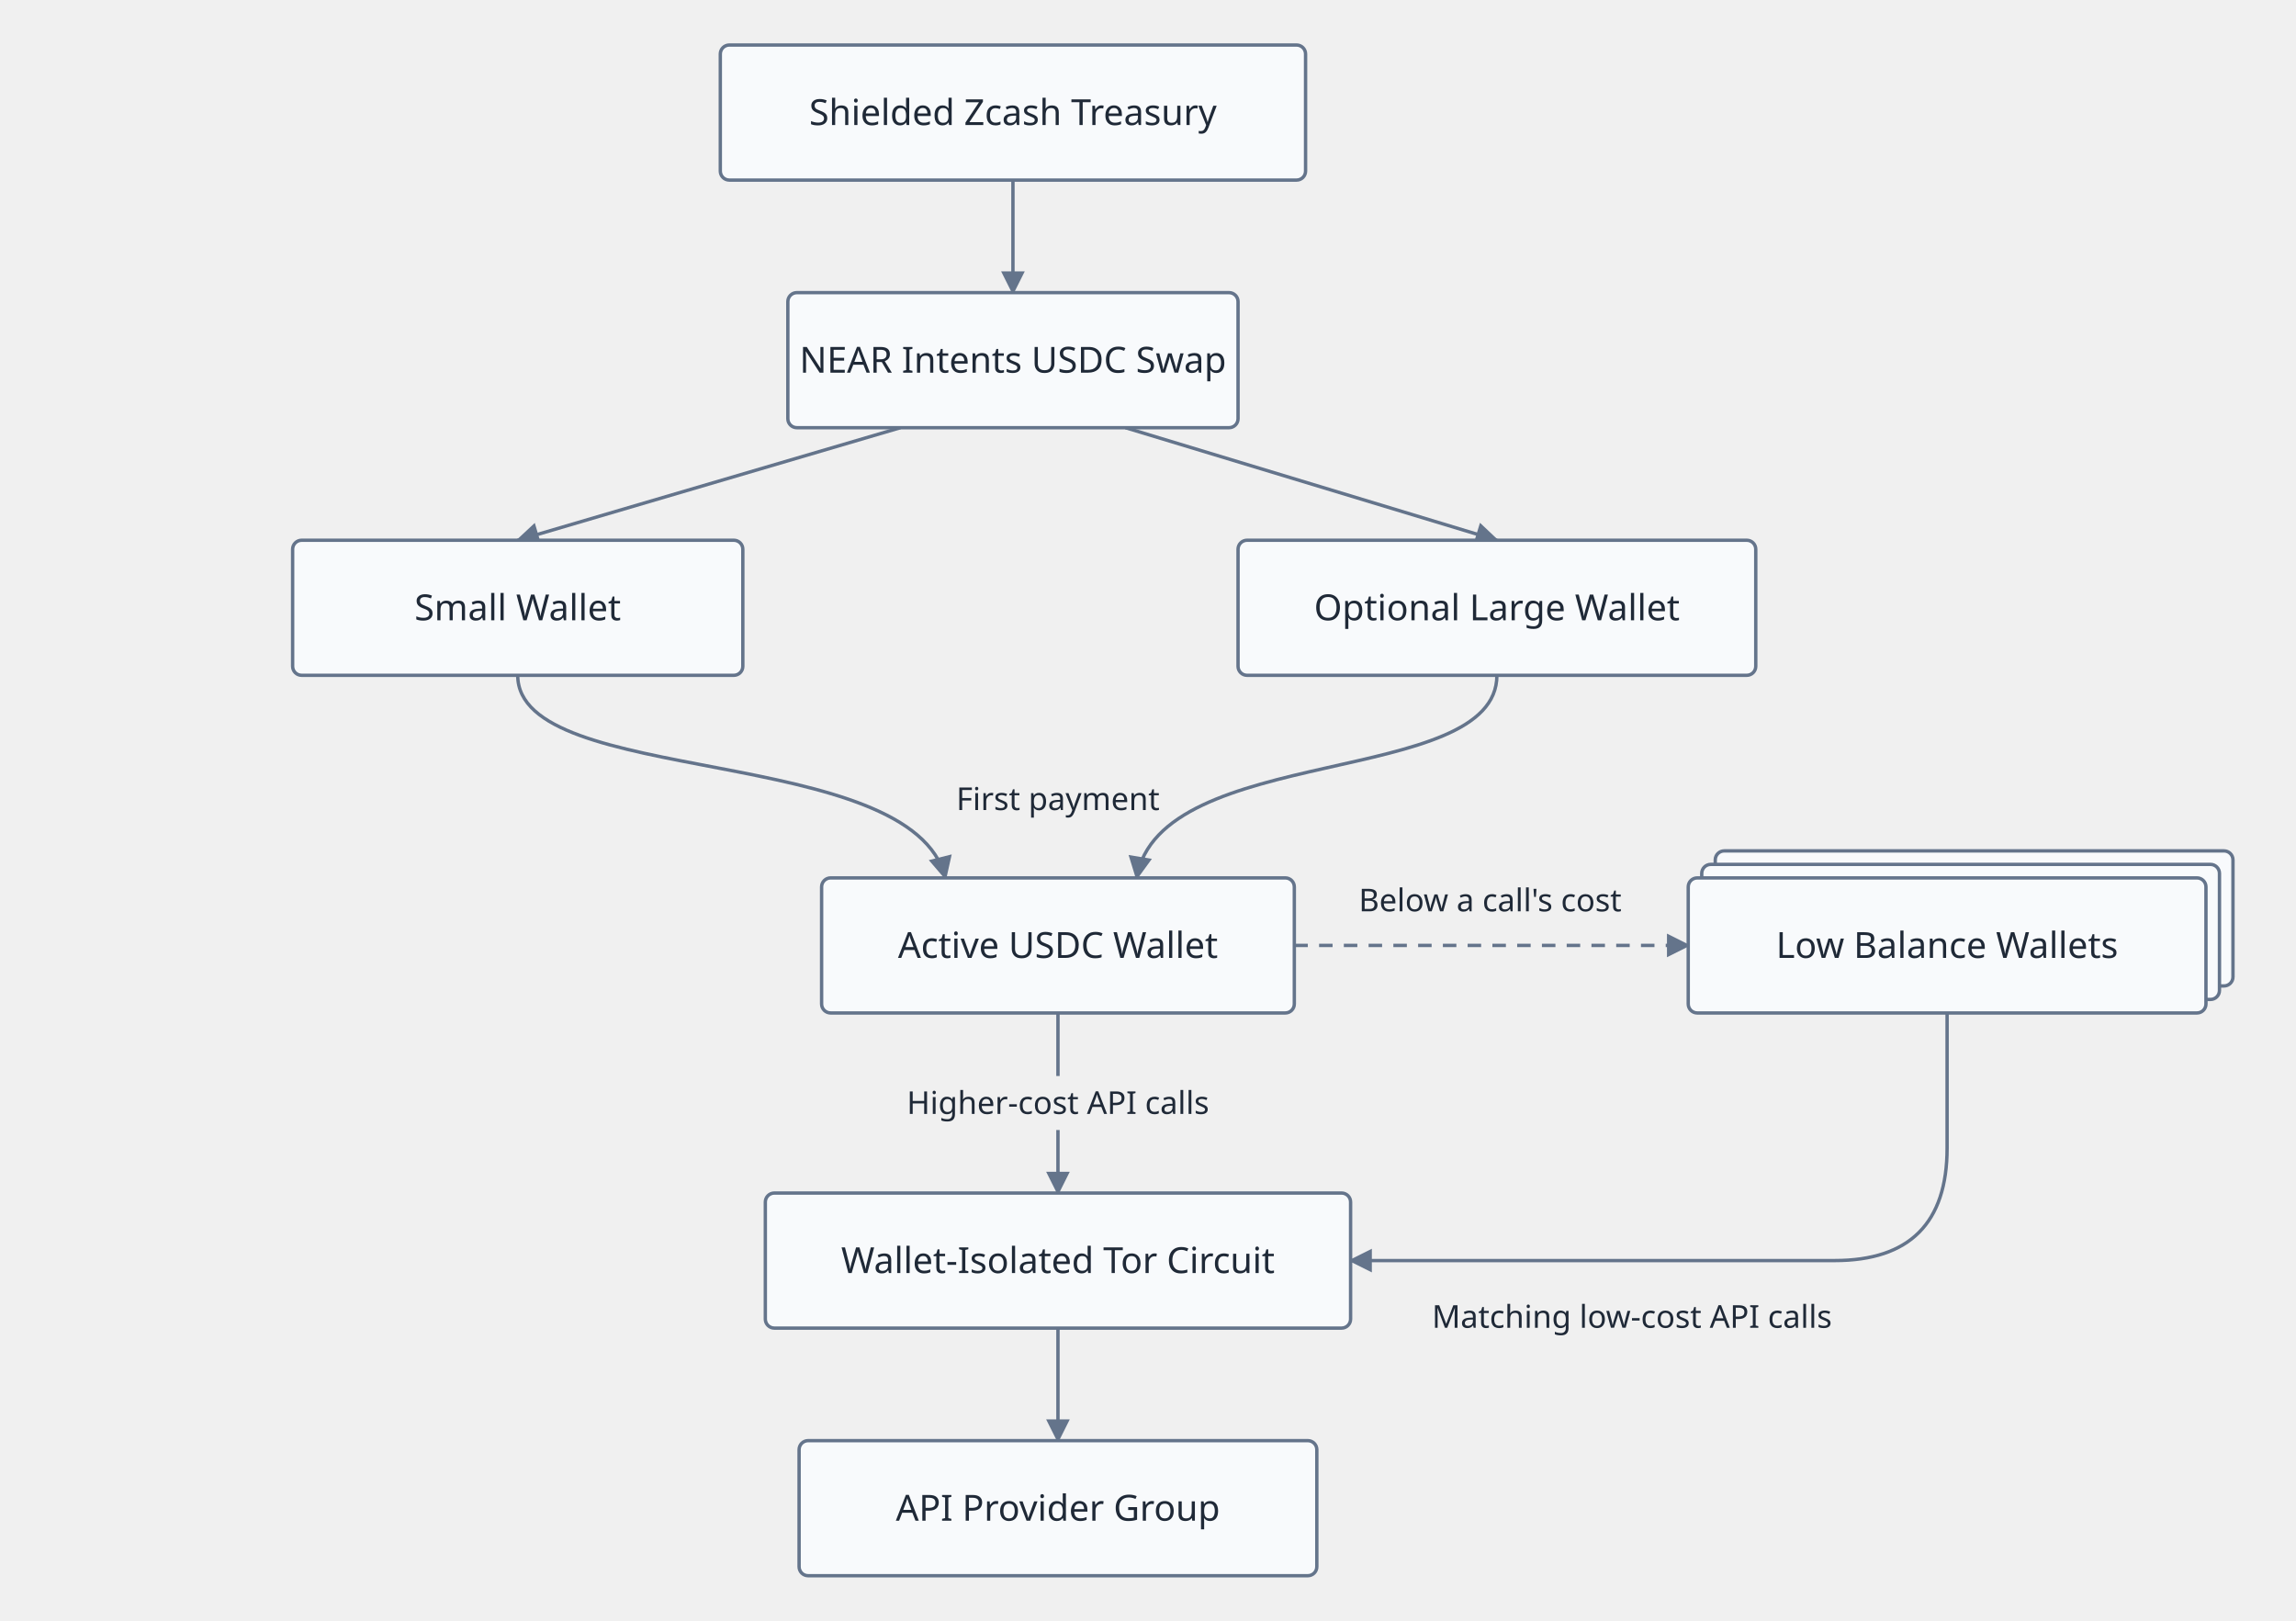
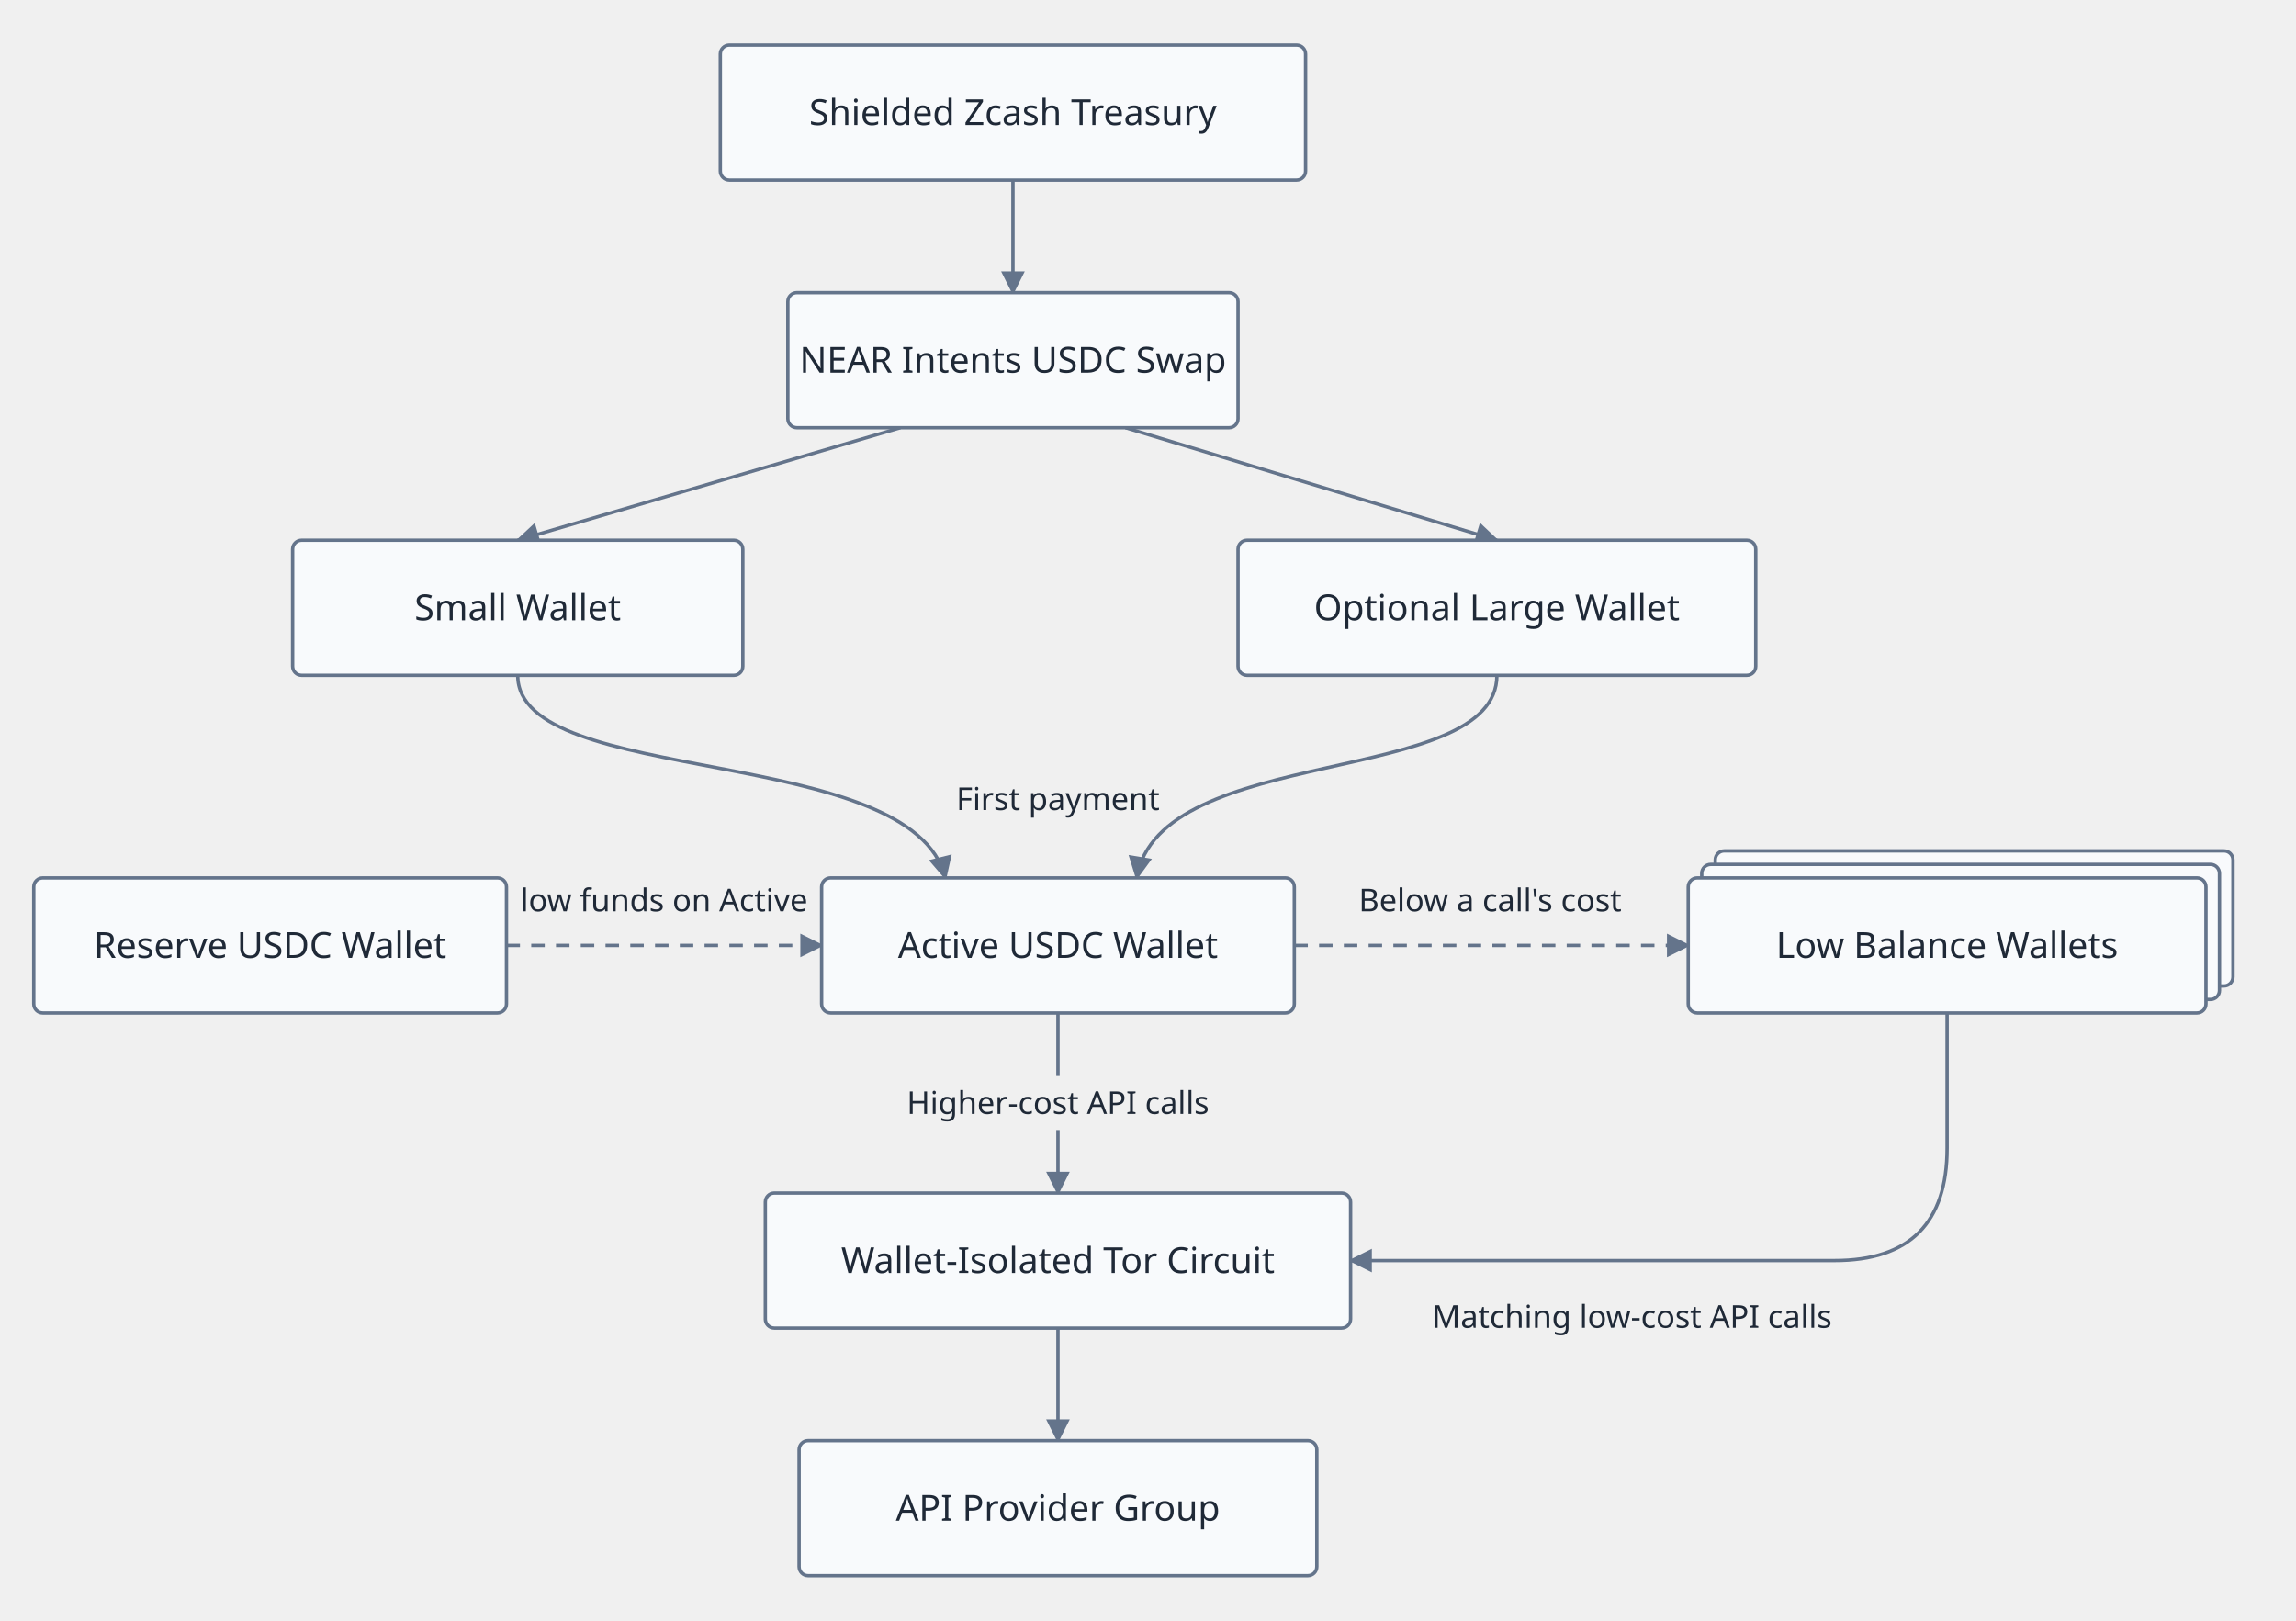
<svg xmlns="http://www.w3.org/2000/svg" viewBox="0 0 1020 720" role="img" aria-labelledby="title description">
  <defs>
    <marker id="arrow" viewBox="0 0 10 10" refX="9" refY="5" markerWidth="7" markerHeight="7" orient="auto-start-reverse">
      <path d="M 0 0 L 10 5 L 0 10 z" fill="#64748b" />
    </marker>
    <mask id="active-call-label-gap" maskUnits="userSpaceOnUse" x="460" y="440" width="20" height="100">
      <rect x="460" y="440" width="20" height="100" fill="white" />
      <rect x="460" y="478" width="20" height="24" fill="black" />
    </mask>
  </defs>
  <style>
    .card { fill: #f8fafc; stroke: #64748b; stroke-width: 1.5; }
    .edge { fill: none; stroke: #64748b; stroke-width: 1.5; marker-end: url(#arrow); }
    text { fill: #1f2937; font: 16px system-ui, sans-serif; text-anchor: middle; dominant-baseline: middle; }
    .caption { font-size: 14px; }
    @media (prefers-color-scheme: dark) {
      .card { fill: #1e293b; stroke: #94a3b8; }
      .edge { stroke: #94a3b8; }
      text { fill: #f1f5f9; }
    }
  </style>
  <path class="edge" d="M 450 80 V 130" />
  <path class="edge" d="M 400 190 L 230 240" />
  <path class="edge" d="M 500 190 L 665 240" />
  <path class="edge" d="M 230 300 C 230 350 405 330 420 390" />
  <path class="edge" d="M 665 300 C 665 350 515 330 505 390" />
  <text class="caption" x="470" y="355">First payment</text>
+   <path class="edge" d="M 225 420 H 365" stroke-dasharray="6 5" />
+   <text class="caption" x="295" y="400">low funds on Active</text>
  <path class="edge" d="M 575 420 H 750" stroke-dasharray="6 5" />
  <text class="caption" x="662" y="400">Below a call's cost</text>
  <path class="edge" d="M 470 450 V 530" mask="url(#active-call-label-gap)" />
  <text class="caption" x="470" y="490">Higher-cost API calls</text>
  <path class="edge" d="M 865 450 V 510 Q 865 560 815 560 H 600" />
  <text class="caption" x="725" y="585">Matching low-cost API calls</text>
  <path class="edge" d="M 470 590 V 640" />
  <rect class="card" x="320" y="20" width="260" height="60" rx="4" />
  <text x="450" y="50">Shielded Zcash Treasury</text>
  <rect class="card" x="350" y="130" width="200" height="60" rx="4" />
  <text x="450" y="160">NEAR Intents USDC Swap</text>
  <rect class="card" x="130" y="240" width="200" height="60" rx="4" />
  <text x="230" y="270">Small Wallet</text>
  <rect class="card" x="550" y="240" width="230" height="60" rx="4" />
  <text x="665" y="270">Optional Large Wallet</text>
+   <rect class="card" x="15" y="390" width="210" height="60" rx="4" />
+   <text x="120" y="420">Reserve USDC Wallet</text>
  <rect class="card" x="762" y="378" width="230" height="60" rx="4" />
  <rect class="card" x="756" y="384" width="230" height="60" rx="4" />
  <rect class="card" x="750" y="390" width="230" height="60" rx="4" />
  <text x="865" y="420">Low Balance Wallets</text>
  <rect class="card" x="365" y="390" width="210" height="60" rx="4" />
  <text x="470" y="420">Active USDC Wallet</text>
  <rect class="card" x="340" y="530" width="260" height="60" rx="4" />
  <text x="470" y="560">Wallet-Isolated Tor Circuit</text>
  <rect class="card" x="355" y="640" width="230" height="60" rx="4" />
  <text x="470" y="670">API Provider Group</text>
</svg>
